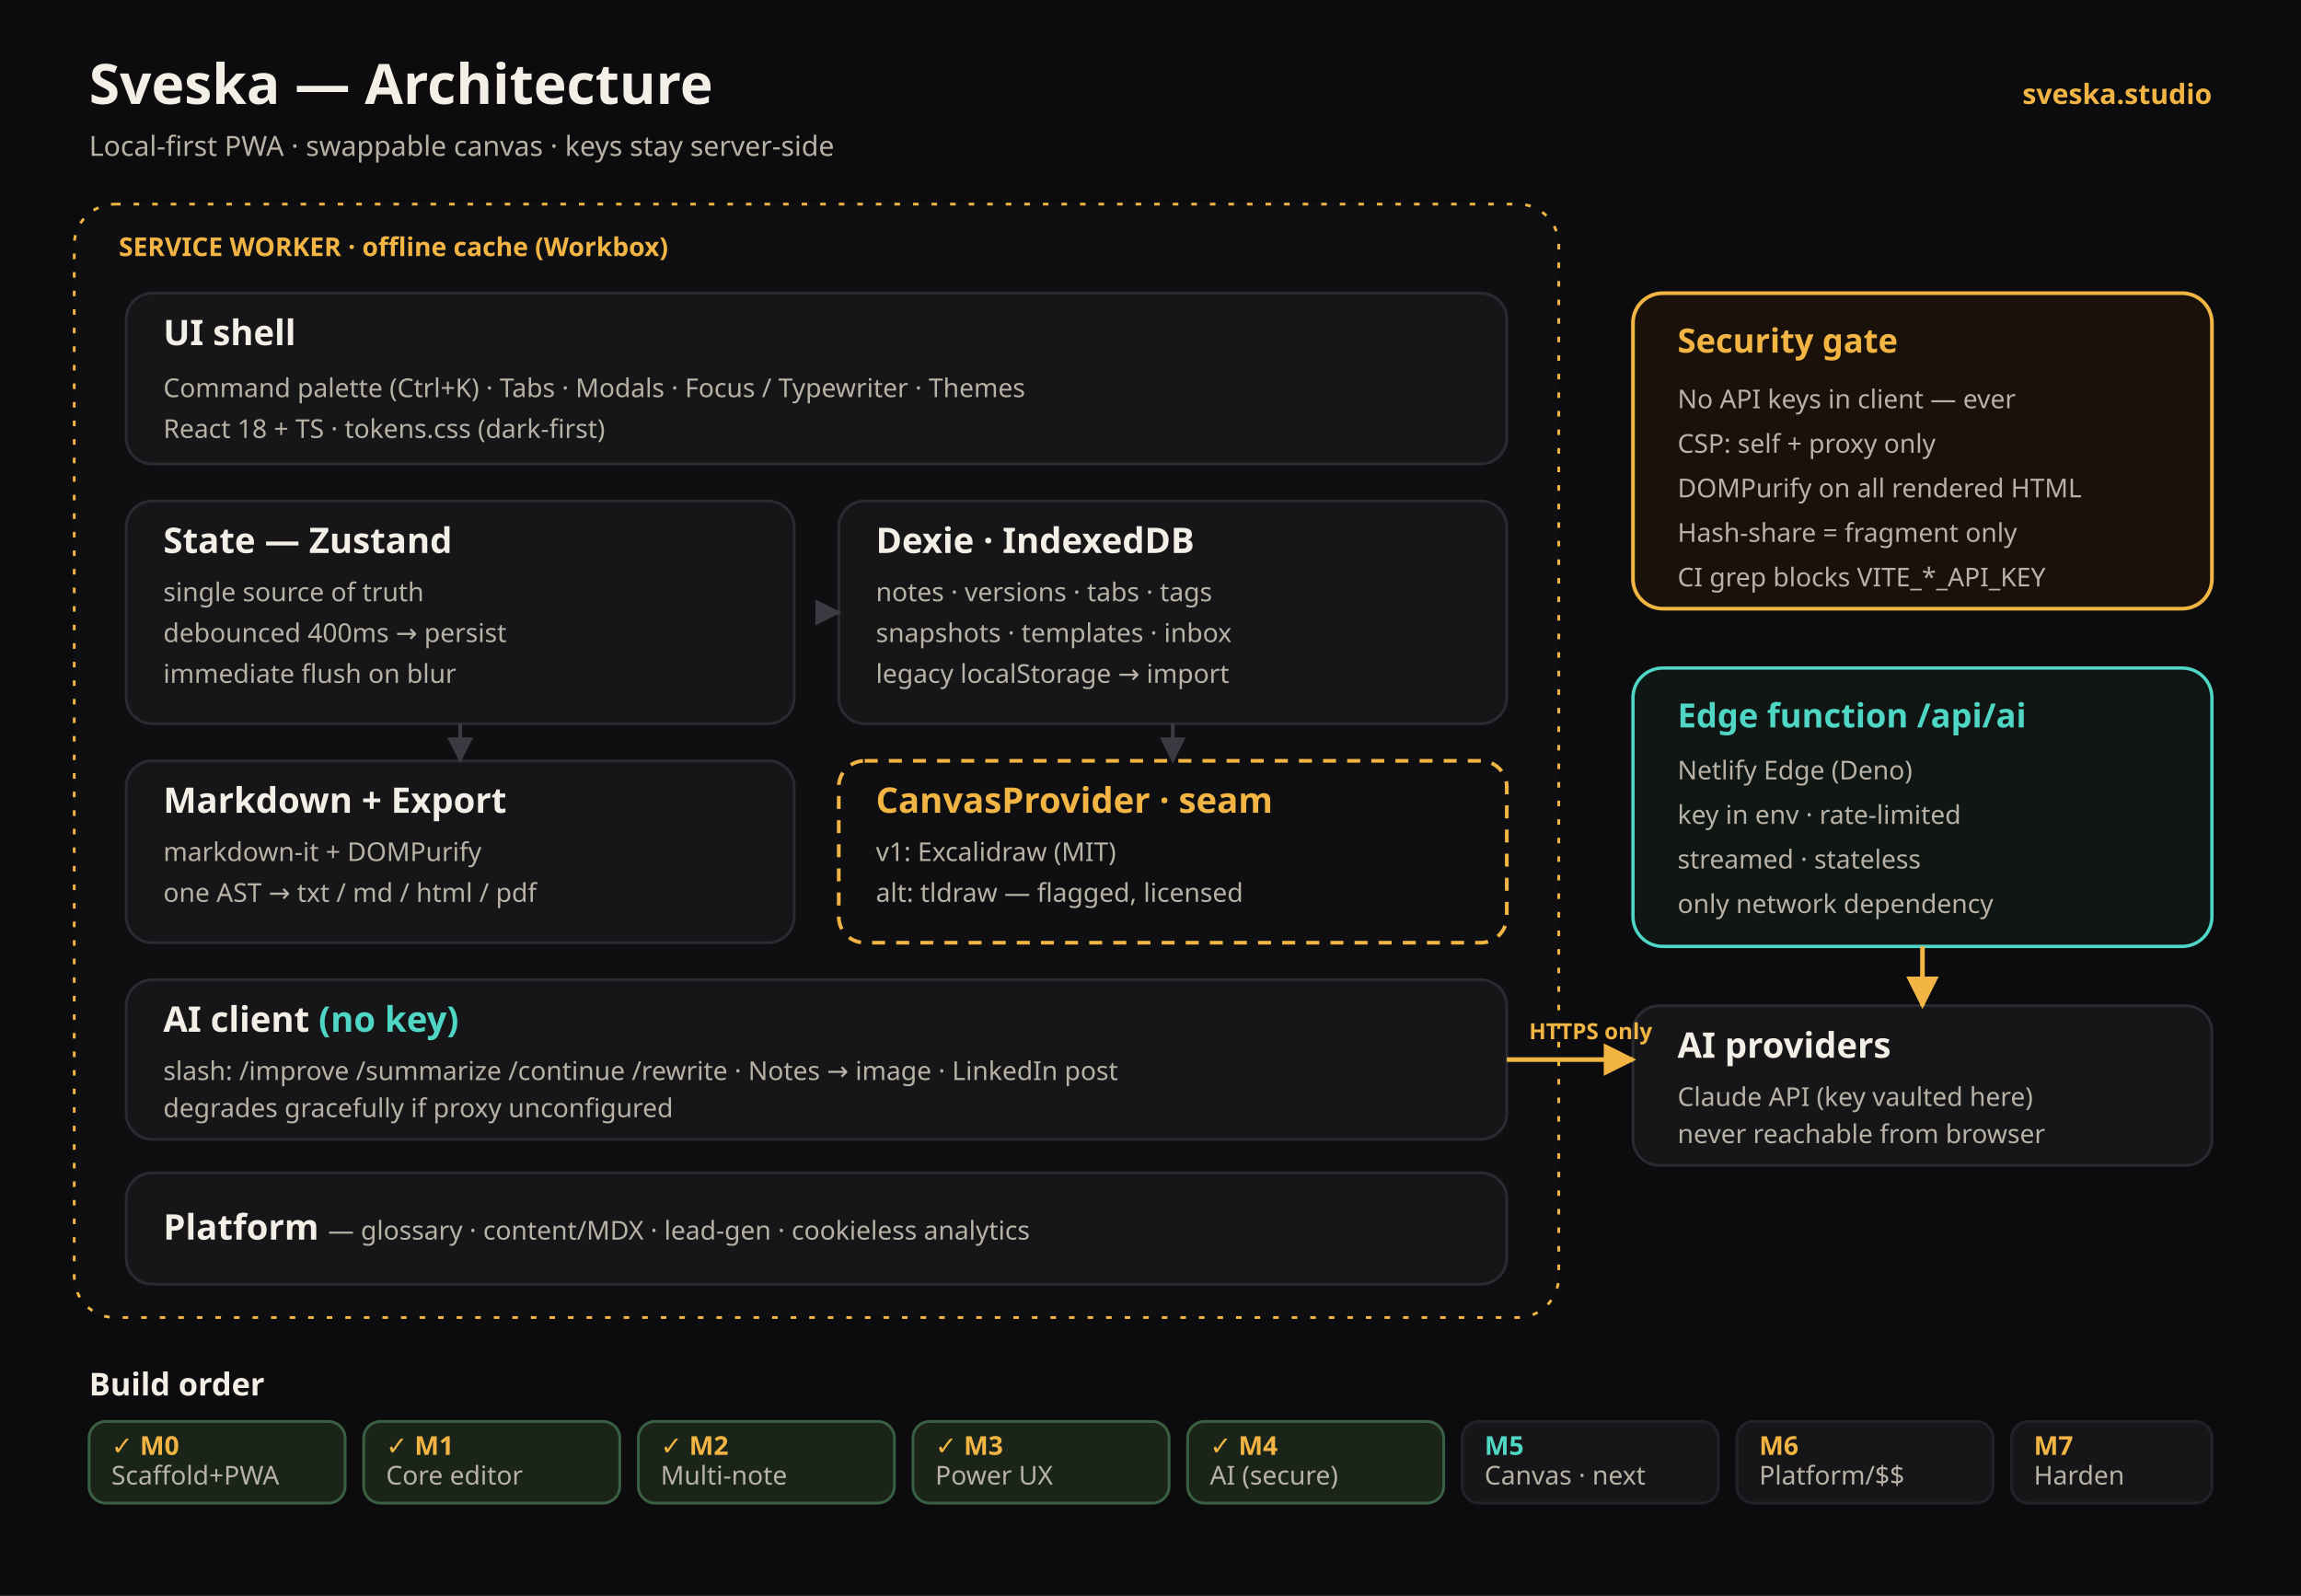
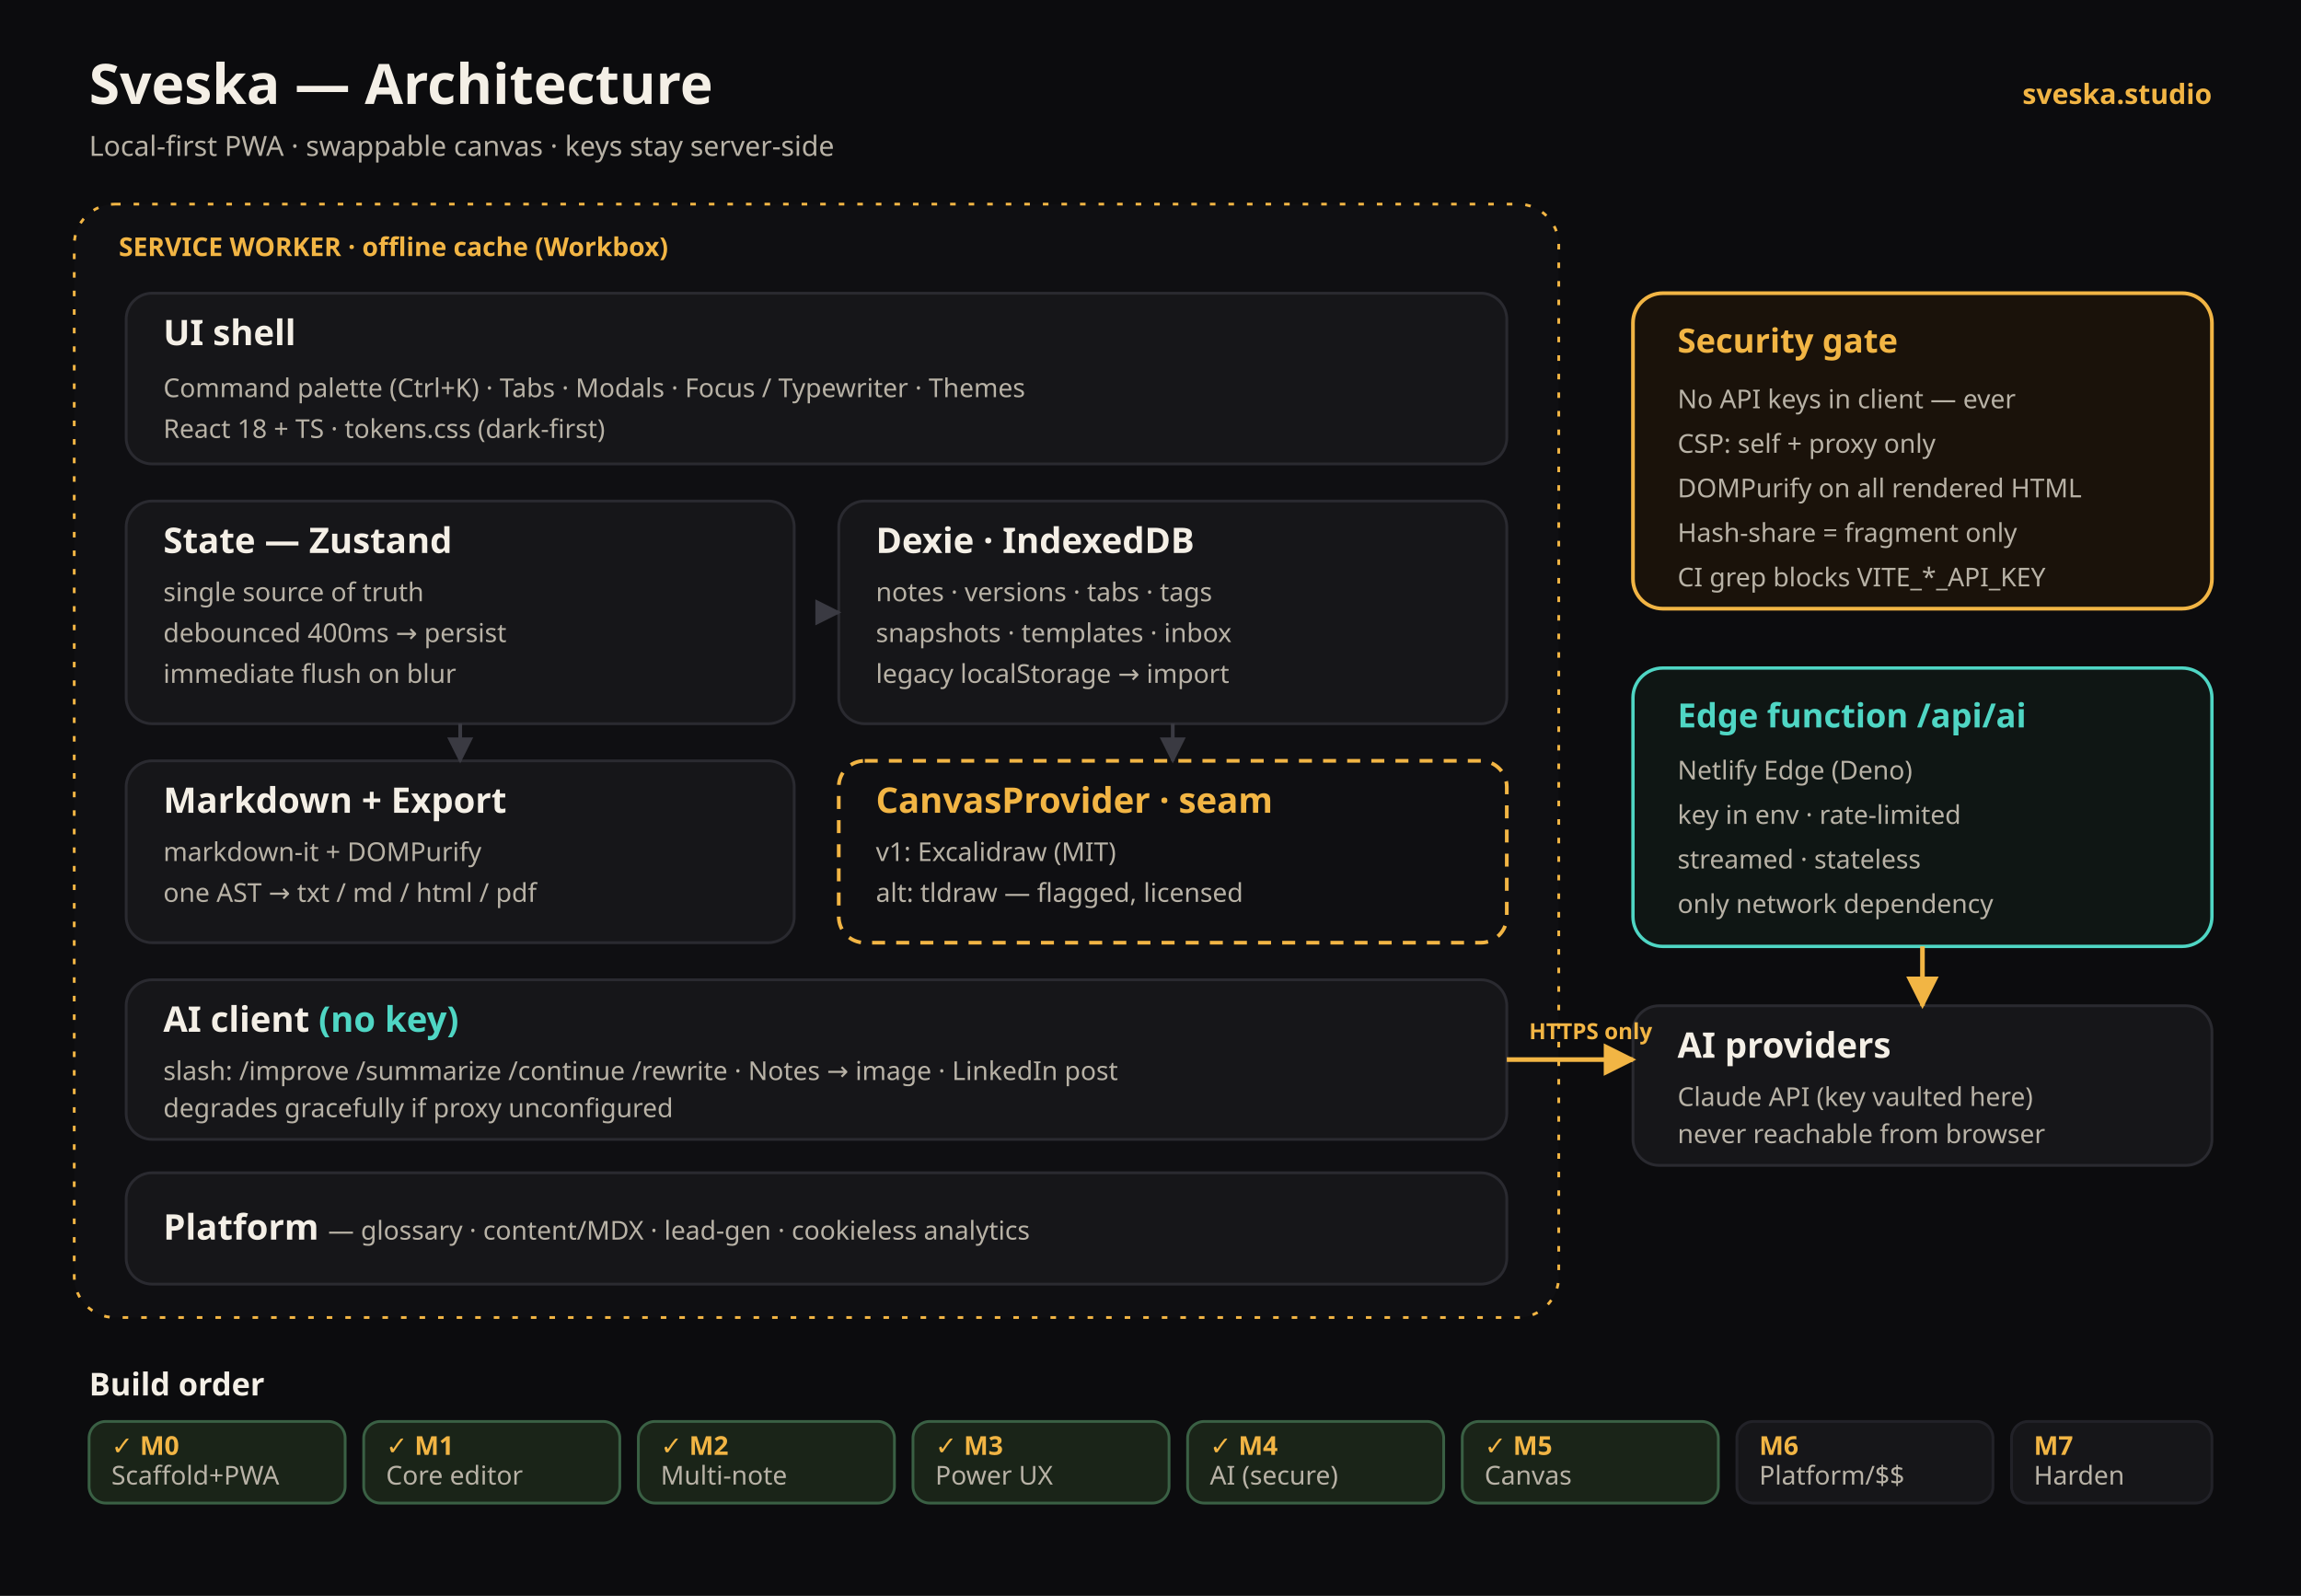
<svg xmlns="http://www.w3.org/2000/svg" viewBox="0 0 1240 860" font-family="'Bricolage Grotesque','Segoe UI',system-ui,sans-serif">
  <defs>
    <style>
      .bg{fill:#0C0C0E}.surf{fill:#161619;stroke:#222228;stroke-width:1.5}
      .surfDone{fill:#1a2418;stroke:#3a6044;stroke-width:1.5}
      .t{fill:#F4EFE6}.td{fill:#B8B2A6}.am{fill:#F2B544}.ai{fill:#4FD6C4}
      .lbl{fill:#F4EFE6;font-size:19px;font-weight:700}
      .sm{fill:#B8B2A6;font-size:14px}.tag{fill:#0C0C0E;font-size:12px;font-weight:700}.ms{fill:#F2B544;font-size:14px;font-weight:700}.msi{fill:#4FD6C4;font-size:14px;font-weight:700}
      .box{fill:#161619;stroke:#2A2A30;stroke-width:1.5;rx:14}
      .seam{fill:none;stroke:#F2B544;stroke-width:2;stroke-dasharray:7 6}
      .flow{stroke:#3A3A42;stroke-width:2;fill:none;marker-end:url(#a)}
      .flowA{stroke:#F2B544;stroke-width:2.5;fill:none;marker-end:url(#aa)}
    </style>
    <marker id="a" viewBox="0 0 10 10" refX="9" refY="5" markerWidth="7" markerHeight="7" orient="auto">
      <path d="M0 0L10 5L0 10z" fill="#3A3A42" />
    </marker>
    <marker id="aa" viewBox="0 0 10 10" refX="9" refY="5" markerWidth="7" markerHeight="7" orient="auto">
      <path d="M0 0L10 5L0 10z" fill="#F2B544" />
    </marker>
  </defs>
  <rect class="bg" x="0" y="0" width="1240" height="860" />
  <text x="48" y="56" class="t" font-size="30" font-weight="700">Sveska — Architecture</text>
  <text x="48" y="84" class="td" font-size="15">Local-first PWA · swappable canvas · keys stay server-side</text>
  <text x="1192" y="56" text-anchor="end" class="am" font-size="15" font-weight="700">sveska.studio</text>
  <rect x="40" y="110" width="800" height="600" rx="22" fill="#0F0F12" stroke="#F2B544" stroke-width="1.5" stroke-dasharray="3 7" />
  <text x="64" y="138" class="am" font-size="14" font-weight="700">SERVICE WORKER · offline cache (Workbox)</text>
  <rect class="box" x="68" y="158" width="744" height="92" />
  <text x="88" y="186" class="lbl">UI shell</text>
  <text x="88" y="214" class="sm">Command palette (Ctrl+K) · Tabs · Modals · Focus / Typewriter · Themes</text>
  <text x="88" y="236" class="sm">React 18 + TS · tokens.css (dark-first)</text>
  <rect class="box" x="68" y="270" width="360" height="120" />
  <text x="88" y="298" class="lbl">State — Zustand</text>
  <text x="88" y="324" class="sm">single source of truth</text>
  <text x="88" y="346" class="sm">debounced 400ms → persist</text>
  <text x="88" y="368" class="sm">immediate flush on blur</text>
  <rect class="box" x="452" y="270" width="360" height="120" />
  <text x="472" y="298" class="lbl">Dexie · IndexedDB</text>
  <text x="472" y="324" class="sm">notes · versions · tabs · tags</text>
  <text x="472" y="346" class="sm">snapshots · templates · inbox</text>
  <text x="472" y="368" class="sm">legacy localStorage → import</text>
  <rect class="box" x="68" y="410" width="360" height="98" />
  <text x="88" y="438" class="lbl">Markdown + Export</text>
  <text x="88" y="464" class="sm">markdown-it + DOMPurify</text>
  <text x="88" y="486" class="sm">one AST → txt / md / html / pdf</text>
  <rect x="452" y="410" width="360" height="98" rx="14" class="seam" />
  <text x="472" y="438" class="am" font-size="19" font-weight="700">CanvasProvider · seam</text>
  <text x="472" y="464" class="sm">v1: Excalidraw (MIT)</text>
  <text x="472" y="486" class="sm">alt: tldraw — flagged, licensed</text>
  <rect class="box" x="68" y="528" width="744" height="86" />
  <text x="88" y="556" class="lbl">AI client <tspan class="ai">(no key)</tspan>
  </text>
  <text x="88" y="582" class="sm">slash: /improve /summarize /continue /rewrite · Notes → image · LinkedIn post</text>
  <text x="88" y="602" class="sm">degrades gracefully if proxy unconfigured</text>
  <rect class="box" x="68" y="632" width="744" height="60" />
  <text x="88" y="668" class="lbl">Platform <tspan class="td" font-size="14" font-weight="400">— glossary · content/MDX · lead-gen · cookieless analytics</tspan>
  </text>
  <rect x="880" y="158" width="312" height="170" rx="16" fill="#1A120A" stroke="#F2B544" stroke-width="2" />
  <text x="904" y="190" class="am" font-size="18" font-weight="700">Security gate</text>
  <text x="904" y="220" class="sm">No API keys in client — ever</text>
  <text x="904" y="244" class="sm">CSP: self + proxy only</text>
  <text x="904" y="268" class="sm">DOMPurify on all rendered HTML</text>
  <text x="904" y="292" class="sm">Hash-share = fragment only</text>
  <text x="904" y="316" class="sm">CI grep blocks VITE_*_API_KEY</text>
  <rect x="880" y="360" width="312" height="150" rx="16" fill="#0F1614" stroke="#4FD6C4" stroke-width="1.8" />
  <text x="904" y="392" class="ai" font-size="18" font-weight="700">Edge function /api/ai</text>
  <text x="904" y="420" class="sm">Netlify Edge (Deno)</text>
  <text x="904" y="444" class="sm">key in env · rate-limited</text>
  <text x="904" y="468" class="sm">streamed · stateless</text>
  <text x="904" y="492" class="sm">only network dependency</text>
  <rect class="box" x="880" y="542" width="312" height="86" />
  <text x="904" y="570" class="lbl">AI providers</text>
  <text x="904" y="596" class="sm">Claude API (key vaulted here)</text>
  <text x="904" y="616" class="sm">never reachable from browser</text>
  <path class="flow" d="M440 330 H452" />
  <path class="flow" d="M248 390 V410" />
  <path class="flow" d="M632 390 V410" />
  <path class="flow" d="M440 577 H452" opacity="0" />
  <path class="flowA" d="M812 571 H880" />
  <path class="flowA" d="M1036 510 V542" />
  <text x="824" y="560" class="am" font-size="12" font-weight="700">HTTPS only</text>
  <text x="48" y="752" class="t" font-size="17" font-weight="700">Build order</text>
  <g font-size="13">
    <rect x="48" y="766" width="138" height="44" rx="9" class="surfDone" />
    <text x="60" y="784" class="ms">✓ M0</text>
    <text x="60" y="800" class="sm">Scaffold+PWA</text>
    <rect x="196" y="766" width="138" height="44" rx="9" class="surfDone" />
    <text x="208" y="784" class="ms">✓ M1</text>
    <text x="208" y="800" class="sm">Core editor</text>
    <rect x="344" y="766" width="138" height="44" rx="9" class="surfDone" />
    <text x="356" y="784" class="ms">✓ M2</text>
    <text x="356" y="800" class="sm">Multi-note</text>
    <rect x="492" y="766" width="138" height="44" rx="9" class="surfDone" />
    <text x="504" y="784" class="ms">✓ M3</text>
    <text x="504" y="800" class="sm">Power UX</text>
    <rect x="640" y="766" width="138" height="44" rx="9" class="surfDone" />
    <text x="652" y="784" class="ms">✓ M4</text>
    <text x="652" y="800" class="sm">AI (secure)</text>
-     <rect x="788" y="766" width="138" height="44" rx="9" class="surf" />
-     <text x="800" y="784" class="msi">M5</text>
-     <text x="800" y="800" class="sm">Canvas · next</text>
+     <rect x="788" y="766" width="138" height="44" rx="9" class="surfDone" />
+     <text x="800" y="784" class="ms">✓ M5</text>
+     <text x="800" y="800" class="sm">Canvas</text>
    <rect x="936" y="766" width="138" height="44" rx="9" class="surf" />
    <text x="948" y="784" class="ms">M6</text>
    <text x="948" y="800" class="sm">Platform/$$</text>
    <rect x="1084" y="766" width="108" height="44" rx="9" class="surf" />
    <text x="1096" y="784" class="ms">M7</text>
    <text x="1096" y="800" class="sm">Harden</text>
  </g>
</svg>
